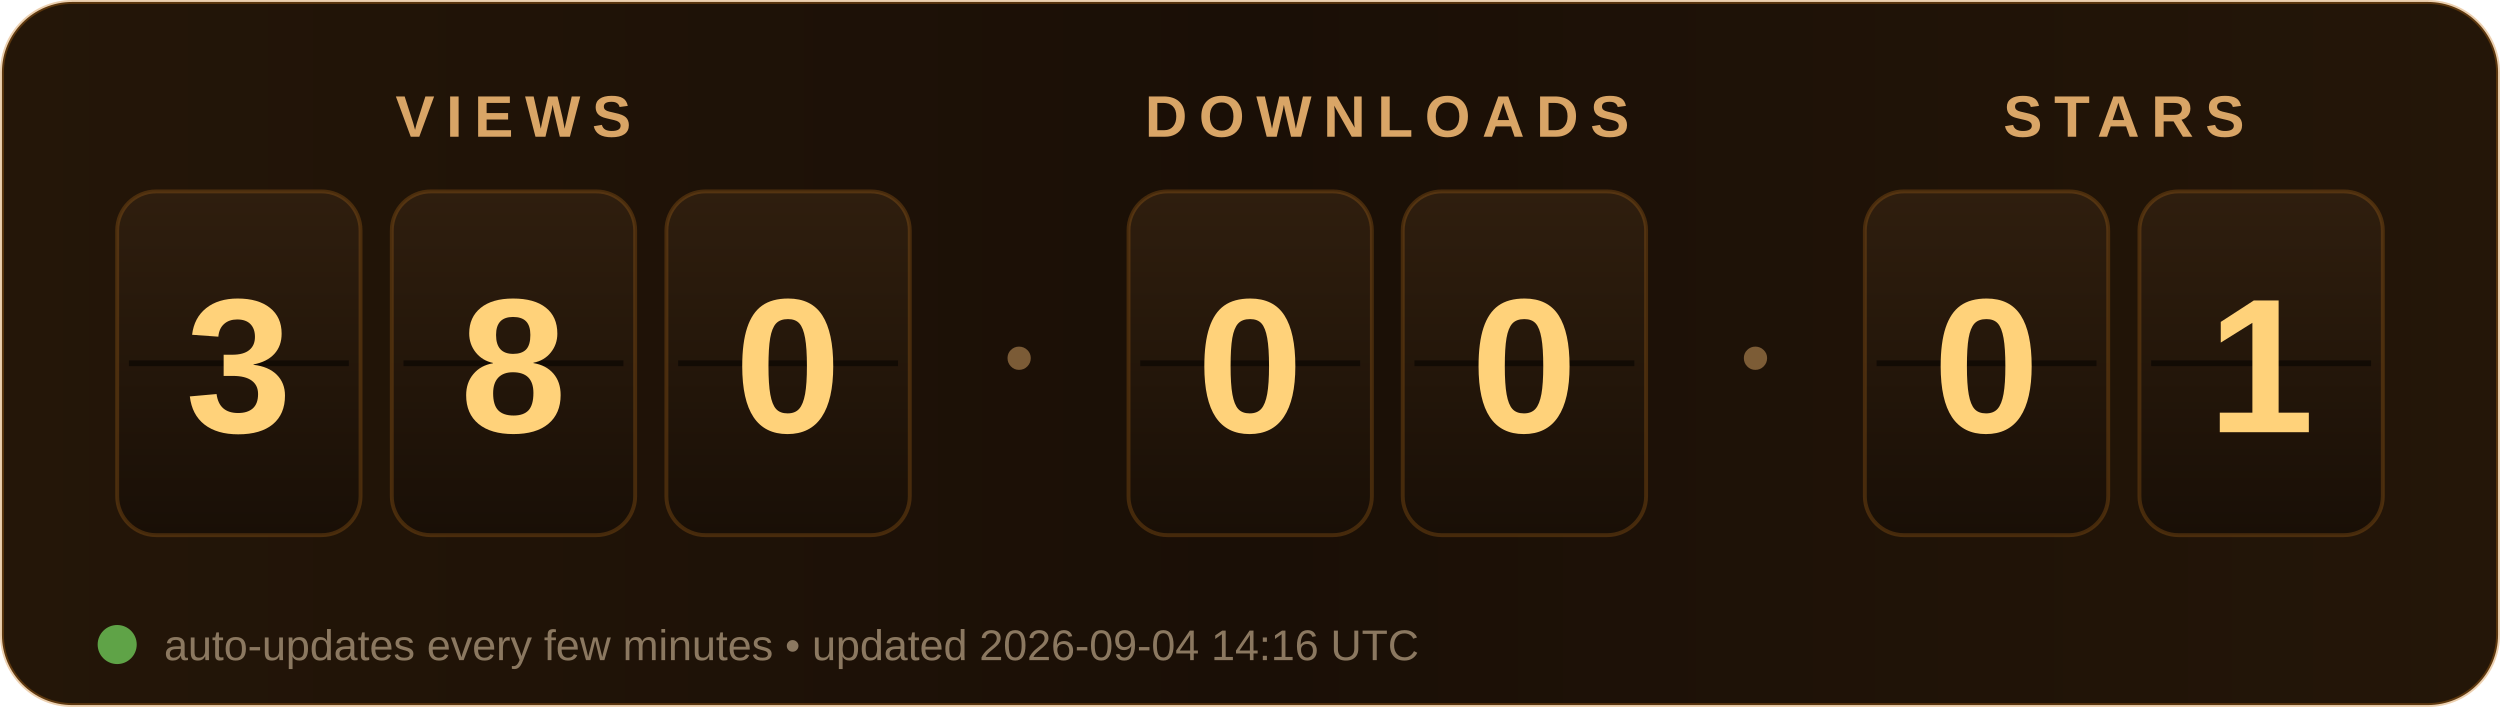
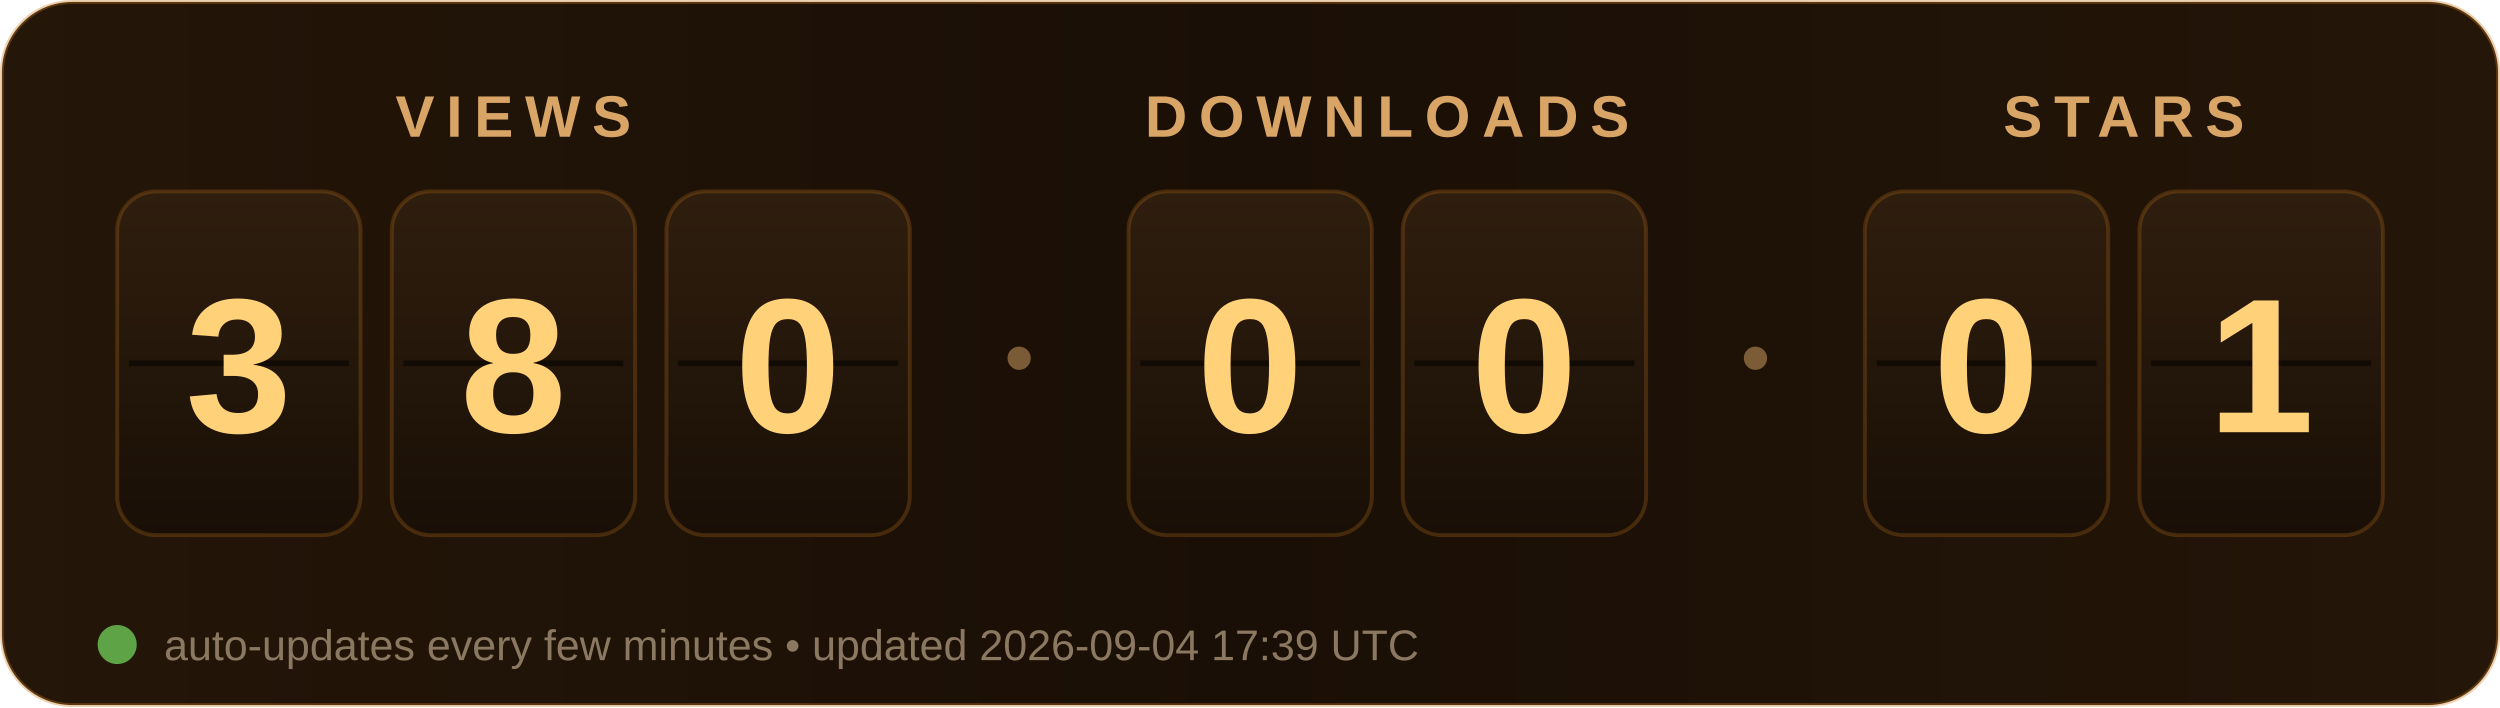
- <svg xmlns="http://www.w3.org/2000/svg" width="640" height="181" viewBox="0 0 640 181" role="img" aria-label="MelonDMA live stats — total views: 380 (tracked since 2026-08-18, GitHub only retains 14 days per API call so earlier history can't be recovered), total downloads: 0, GitHub stars: 1. Updated 2026-09-04 14:16 UTC.">
+ <svg xmlns="http://www.w3.org/2000/svg" width="640" height="181" viewBox="0 0 640 181" role="img" aria-label="MelonDMA live stats — total views: 380 (tracked since 2026-08-18, GitHub only retains 14 days per API call so earlier history can't be recovered), total downloads: 0, GitHub stars: 1. Updated 2026-09-04 17:39 UTC.">
  <defs>
    <linearGradient id="boardBg" x1="0" y1="0" x2="640" y2="0" gradientUnits="userSpaceOnUse">
      <stop offset="0" stop-color="#241608" />
      <stop offset="0.5" stop-color="#1a0f06" />
      <stop offset="1" stop-color="#241608" />
    </linearGradient>
    <linearGradient id="tileBg" x1="0" y1="0" x2="0" y2="88" gradientUnits="userSpaceOnUse">
      <stop offset="0" stop-color="#2f1e0e" />
      <stop offset="1" stop-color="#190f06" />
    </linearGradient>
  </defs>
  <rect x="0.5" y="0.5" width="639" height="180" rx="18" fill="url(#boardBg)" stroke="#C97A1E" stroke-opacity="0.35" />
  <text x="131.4" y="35" text-anchor="middle" font-family="Arial, Helvetica, sans-serif" font-weight="700" font-size="15" letter-spacing="3" fill="#D9A566">VIEWS</text>
  <g transform="translate(30.0,49)">
    <rect width="62.3" height="88" rx="10" fill="url(#tileBg)" stroke="#C97A1E" stroke-opacity="0.25" />
    <line x1="3" y1="44" x2="59.3" y2="44" stroke="#0f0904" stroke-width="1.5" opacity="0.85" />
    <text x="31.1" y="61.64" text-anchor="middle" font-family="Arial, Helvetica, sans-serif" font-weight="900" font-size="49" fill="#FFD27A">3</text>
    <rect x="0" y="44" width="62.3" height="0" rx="10" fill="#3a2410">
      <animate attributeName="height" values="0;88;0" keyTimes="0;0.55;1" dur="0.7s" begin="0.15s" calcMode="spline" keySplines="0.3 0.7 0.3 1;0.3 0 0.7 1" />
      <animate attributeName="y" values="44;0;44" keyTimes="0;0.55;1" dur="0.7s" begin="0.15s" calcMode="spline" keySplines="0.3 0.7 0.3 1;0.3 0 0.7 1" />
    </rect>
  </g>
  <g transform="translate(100.3,49)">
    <rect width="62.3" height="88" rx="10" fill="url(#tileBg)" stroke="#C97A1E" stroke-opacity="0.25" />
    <line x1="3" y1="44" x2="59.3" y2="44" stroke="#0f0904" stroke-width="1.5" opacity="0.85" />
    <text x="31.1" y="61.64" text-anchor="middle" font-family="Arial, Helvetica, sans-serif" font-weight="900" font-size="49" fill="#FFD27A">8</text>
    <rect x="0" y="44" width="62.3" height="0" rx="10" fill="#3a2410">
      <animate attributeName="height" values="0;88;0" keyTimes="0;0.55;1" dur="0.7s" begin="0.24s" calcMode="spline" keySplines="0.3 0.7 0.3 1;0.3 0 0.7 1" />
      <animate attributeName="y" values="44;0;44" keyTimes="0;0.55;1" dur="0.7s" begin="0.24s" calcMode="spline" keySplines="0.3 0.7 0.3 1;0.3 0 0.7 1" />
    </rect>
  </g>
  <g transform="translate(170.6,49)">
    <rect width="62.3" height="88" rx="10" fill="url(#tileBg)" stroke="#C97A1E" stroke-opacity="0.25" />
    <line x1="3" y1="44" x2="59.3" y2="44" stroke="#0f0904" stroke-width="1.5" opacity="0.85" />
    <text x="31.1" y="61.64" text-anchor="middle" font-family="Arial, Helvetica, sans-serif" font-weight="900" font-size="49" fill="#FFD27A">0</text>
    <rect x="0" y="44" width="62.3" height="0" rx="10" fill="#3a2410">
      <animate attributeName="height" values="0;88;0" keyTimes="0;0.55;1" dur="0.7s" begin="0.33s" calcMode="spline" keySplines="0.3 0.7 0.3 1;0.3 0 0.7 1" />
      <animate attributeName="y" values="44;0;44" keyTimes="0;0.55;1" dur="0.7s" begin="0.33s" calcMode="spline" keySplines="0.3 0.7 0.3 1;0.3 0 0.7 1" />
    </rect>
  </g>
  <text x="355.1" y="35" text-anchor="middle" font-family="Arial, Helvetica, sans-serif" font-weight="700" font-size="15" letter-spacing="3" fill="#D9A566">DOWNLOADS</text>
  <g transform="translate(288.9,49)">
    <rect width="62.3" height="88" rx="10" fill="url(#tileBg)" stroke="#C97A1E" stroke-opacity="0.25" />
    <line x1="3" y1="44" x2="59.3" y2="44" stroke="#0f0904" stroke-width="1.5" opacity="0.85" />
    <text x="31.1" y="61.64" text-anchor="middle" font-family="Arial, Helvetica, sans-serif" font-weight="900" font-size="49" fill="#FFD27A">0</text>
    <rect x="0" y="44" width="62.3" height="0" rx="10" fill="#3a2410">
      <animate attributeName="height" values="0;88;0" keyTimes="0;0.55;1" dur="0.7s" begin="0.42s" calcMode="spline" keySplines="0.3 0.7 0.3 1;0.3 0 0.7 1" />
      <animate attributeName="y" values="44;0;44" keyTimes="0;0.55;1" dur="0.7s" begin="0.42s" calcMode="spline" keySplines="0.3 0.7 0.3 1;0.3 0 0.7 1" />
    </rect>
  </g>
  <g transform="translate(359.1,49)">
    <rect width="62.3" height="88" rx="10" fill="url(#tileBg)" stroke="#C97A1E" stroke-opacity="0.25" />
    <line x1="3" y1="44" x2="59.3" y2="44" stroke="#0f0904" stroke-width="1.5" opacity="0.85" />
    <text x="31.1" y="61.64" text-anchor="middle" font-family="Arial, Helvetica, sans-serif" font-weight="900" font-size="49" fill="#FFD27A">0</text>
    <rect x="0" y="44" width="62.3" height="0" rx="10" fill="#3a2410">
      <animate attributeName="height" values="0;88;0" keyTimes="0;0.55;1" dur="0.7s" begin="0.51s" calcMode="spline" keySplines="0.3 0.7 0.3 1;0.3 0 0.7 1" />
      <animate attributeName="y" values="44;0;44" keyTimes="0;0.55;1" dur="0.7s" begin="0.51s" calcMode="spline" keySplines="0.3 0.7 0.3 1;0.3 0 0.7 1" />
    </rect>
  </g>
  <text x="543.7" y="35" text-anchor="middle" font-family="Arial, Helvetica, sans-serif" font-weight="700" font-size="15" letter-spacing="3" fill="#D9A566">STARS</text>
  <g transform="translate(477.4,49)">
    <rect width="62.3" height="88" rx="10" fill="url(#tileBg)" stroke="#C97A1E" stroke-opacity="0.25" />
    <line x1="3" y1="44" x2="59.3" y2="44" stroke="#0f0904" stroke-width="1.5" opacity="0.85" />
    <text x="31.1" y="61.64" text-anchor="middle" font-family="Arial, Helvetica, sans-serif" font-weight="900" font-size="49" fill="#FFD27A">0</text>
    <rect x="0" y="44" width="62.3" height="0" rx="10" fill="#3a2410">
      <animate attributeName="height" values="0;88;0" keyTimes="0;0.55;1" dur="0.7s" begin="0.60s" calcMode="spline" keySplines="0.3 0.7 0.3 1;0.3 0 0.7 1" />
      <animate attributeName="y" values="44;0;44" keyTimes="0;0.55;1" dur="0.7s" begin="0.60s" calcMode="spline" keySplines="0.3 0.7 0.3 1;0.3 0 0.7 1" />
    </rect>
  </g>
  <g transform="translate(547.7,49)">
    <rect width="62.3" height="88" rx="10" fill="url(#tileBg)" stroke="#C97A1E" stroke-opacity="0.25" />
    <line x1="3" y1="44" x2="59.3" y2="44" stroke="#0f0904" stroke-width="1.5" opacity="0.85" />
    <text x="31.1" y="61.64" text-anchor="middle" font-family="Arial, Helvetica, sans-serif" font-weight="900" font-size="49" fill="#FFD27A">1</text>
    <rect x="0" y="44" width="62.3" height="0" rx="10" fill="#3a2410">
      <animate attributeName="height" values="0;88;0" keyTimes="0;0.55;1" dur="0.7s" begin="0.69s" calcMode="spline" keySplines="0.3 0.7 0.3 1;0.3 0 0.7 1" />
      <animate attributeName="y" values="44;0;44" keyTimes="0;0.55;1" dur="0.7s" begin="0.69s" calcMode="spline" keySplines="0.3 0.7 0.3 1;0.3 0 0.7 1" />
    </rect>
  </g>
  <text x="260.9" y="99" text-anchor="middle" font-family="Arial, Helvetica, sans-serif" font-size="22" fill="#D9A566" opacity="0.5">•</text>
  <text x="449.4" y="99" text-anchor="middle" font-family="Arial, Helvetica, sans-serif" font-size="22" fill="#D9A566" opacity="0.5">•</text>
  <circle cx="30" cy="165" r="5" fill="#5FA347">
    <animate attributeName="opacity" values="1;0.35;1" dur="1.8s" repeatCount="indefinite" />
  </circle>
-   <text x="42" y="169" font-family="Arial, Helvetica, sans-serif" font-size="11" fill="#8B7860">auto-updates every few minutes • updated 2026-09-04 14:16 UTC</text>
+   <text x="42" y="169" font-family="Arial, Helvetica, sans-serif" font-size="11" fill="#8B7860">auto-updates every few minutes • updated 2026-09-04 17:39 UTC</text>
</svg>
